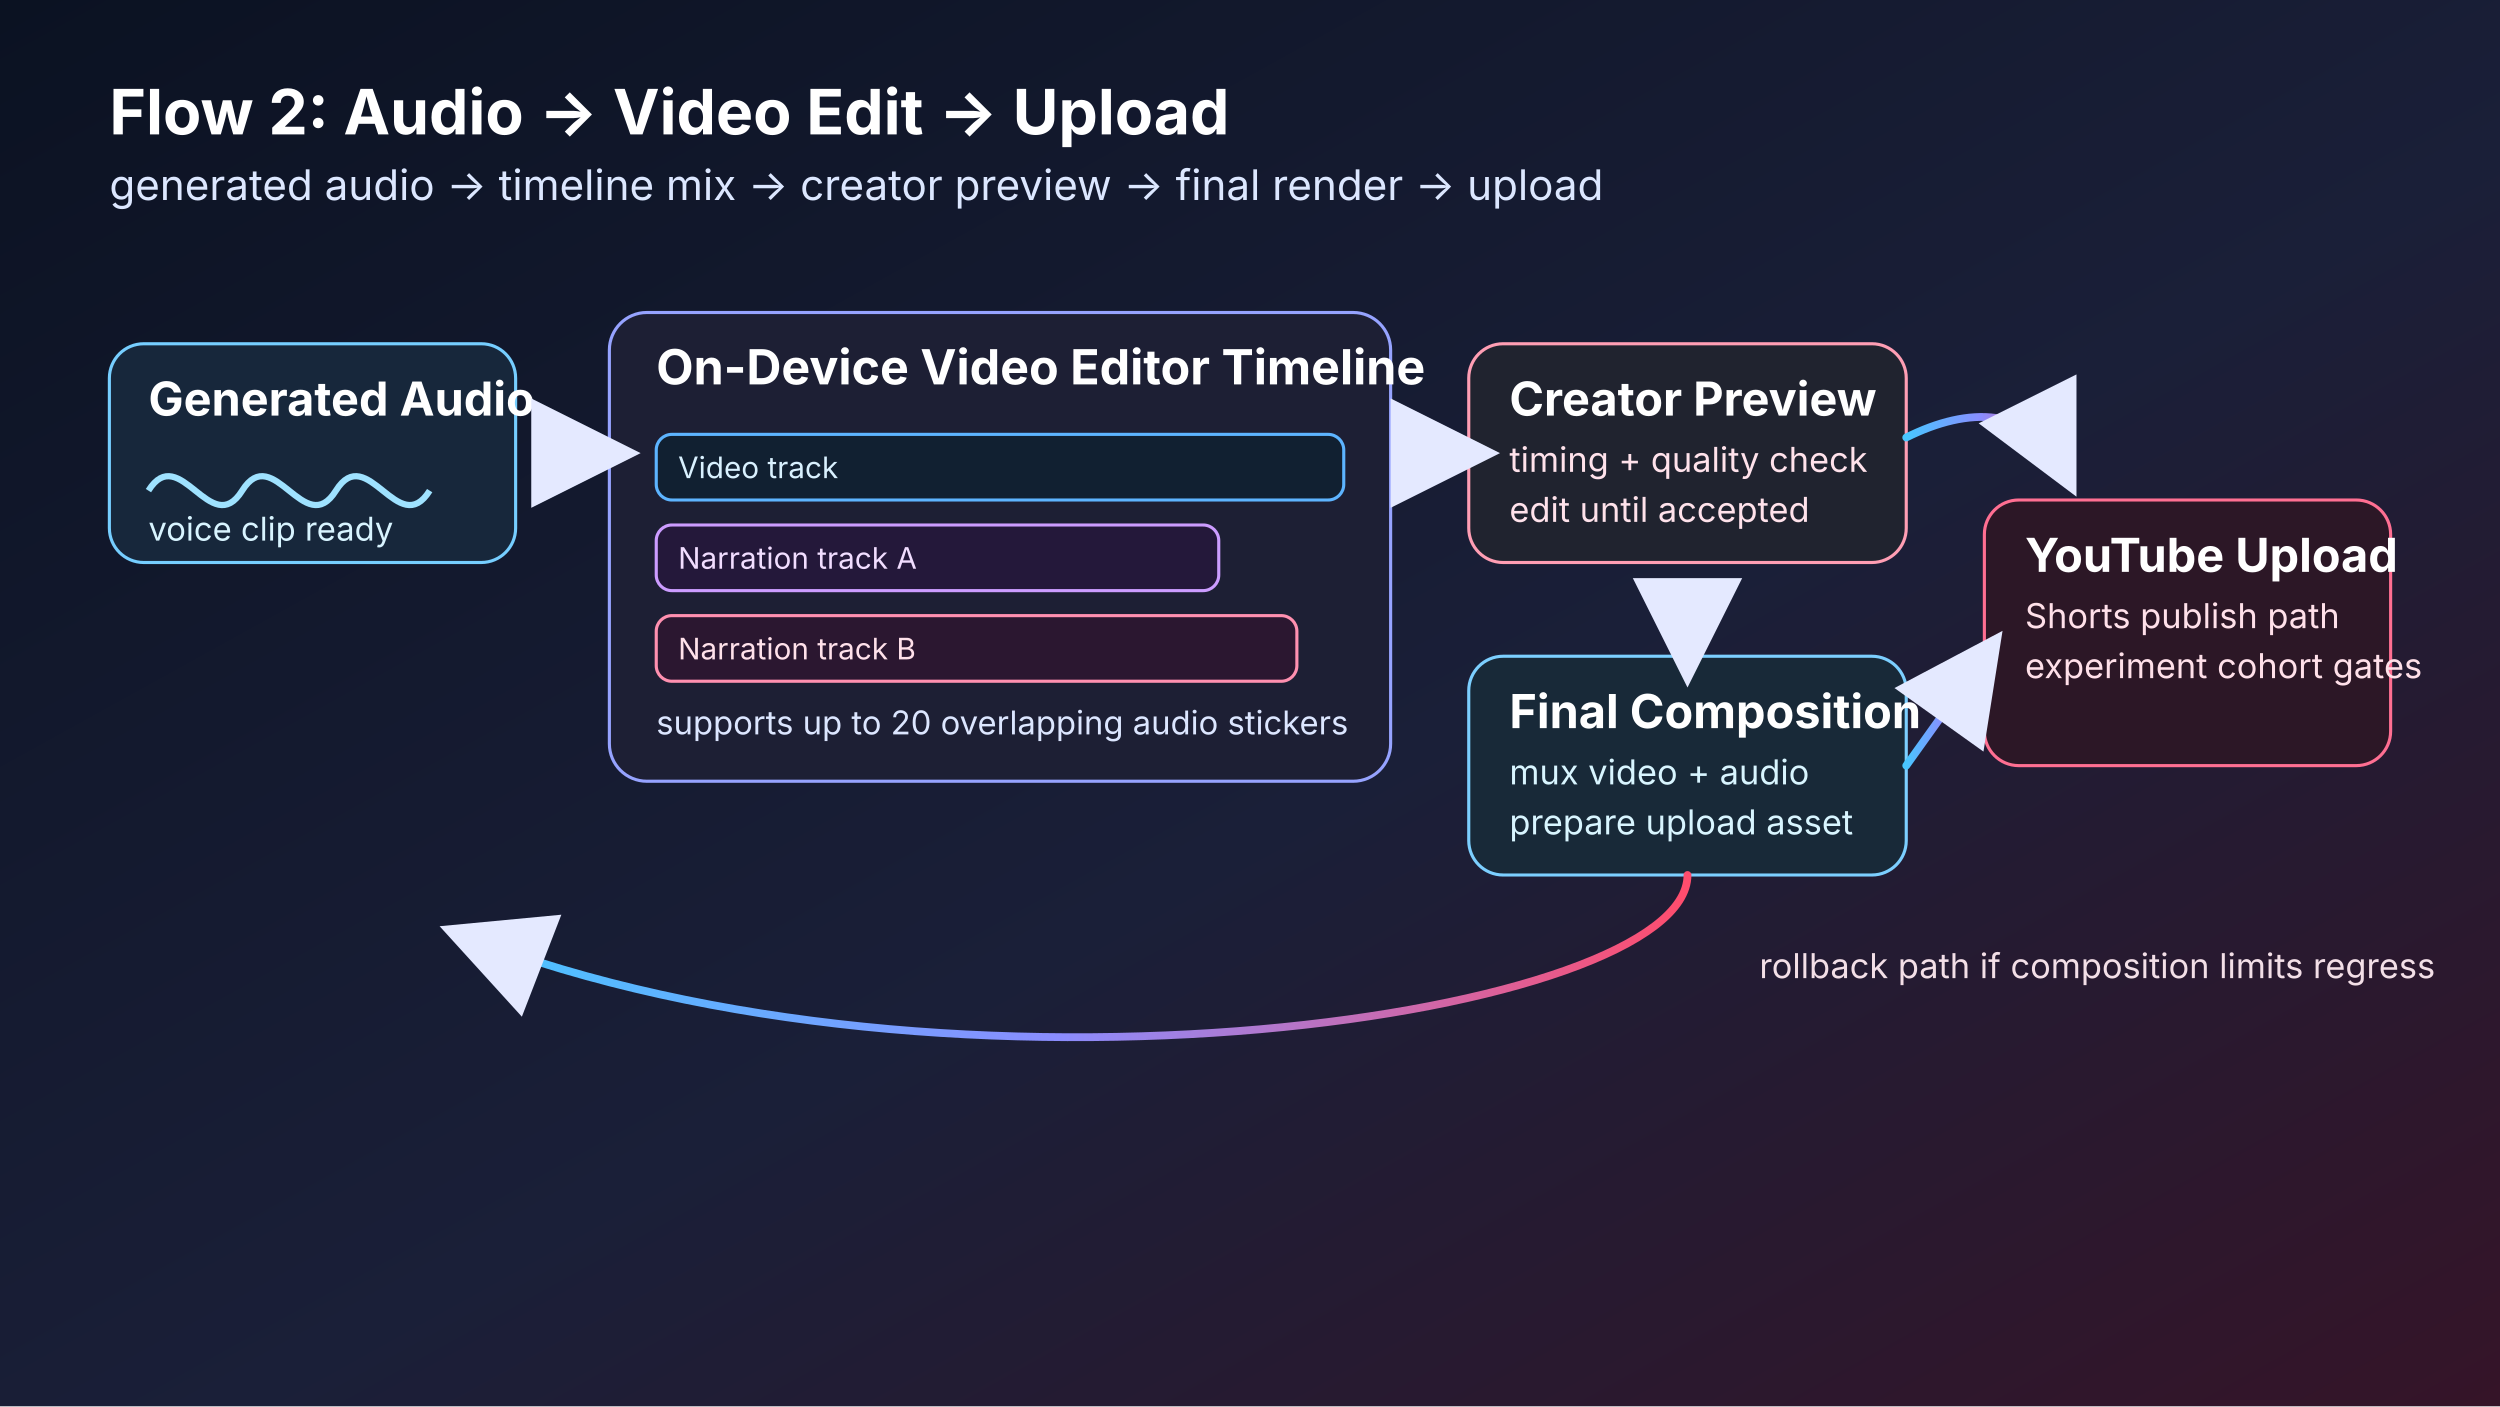
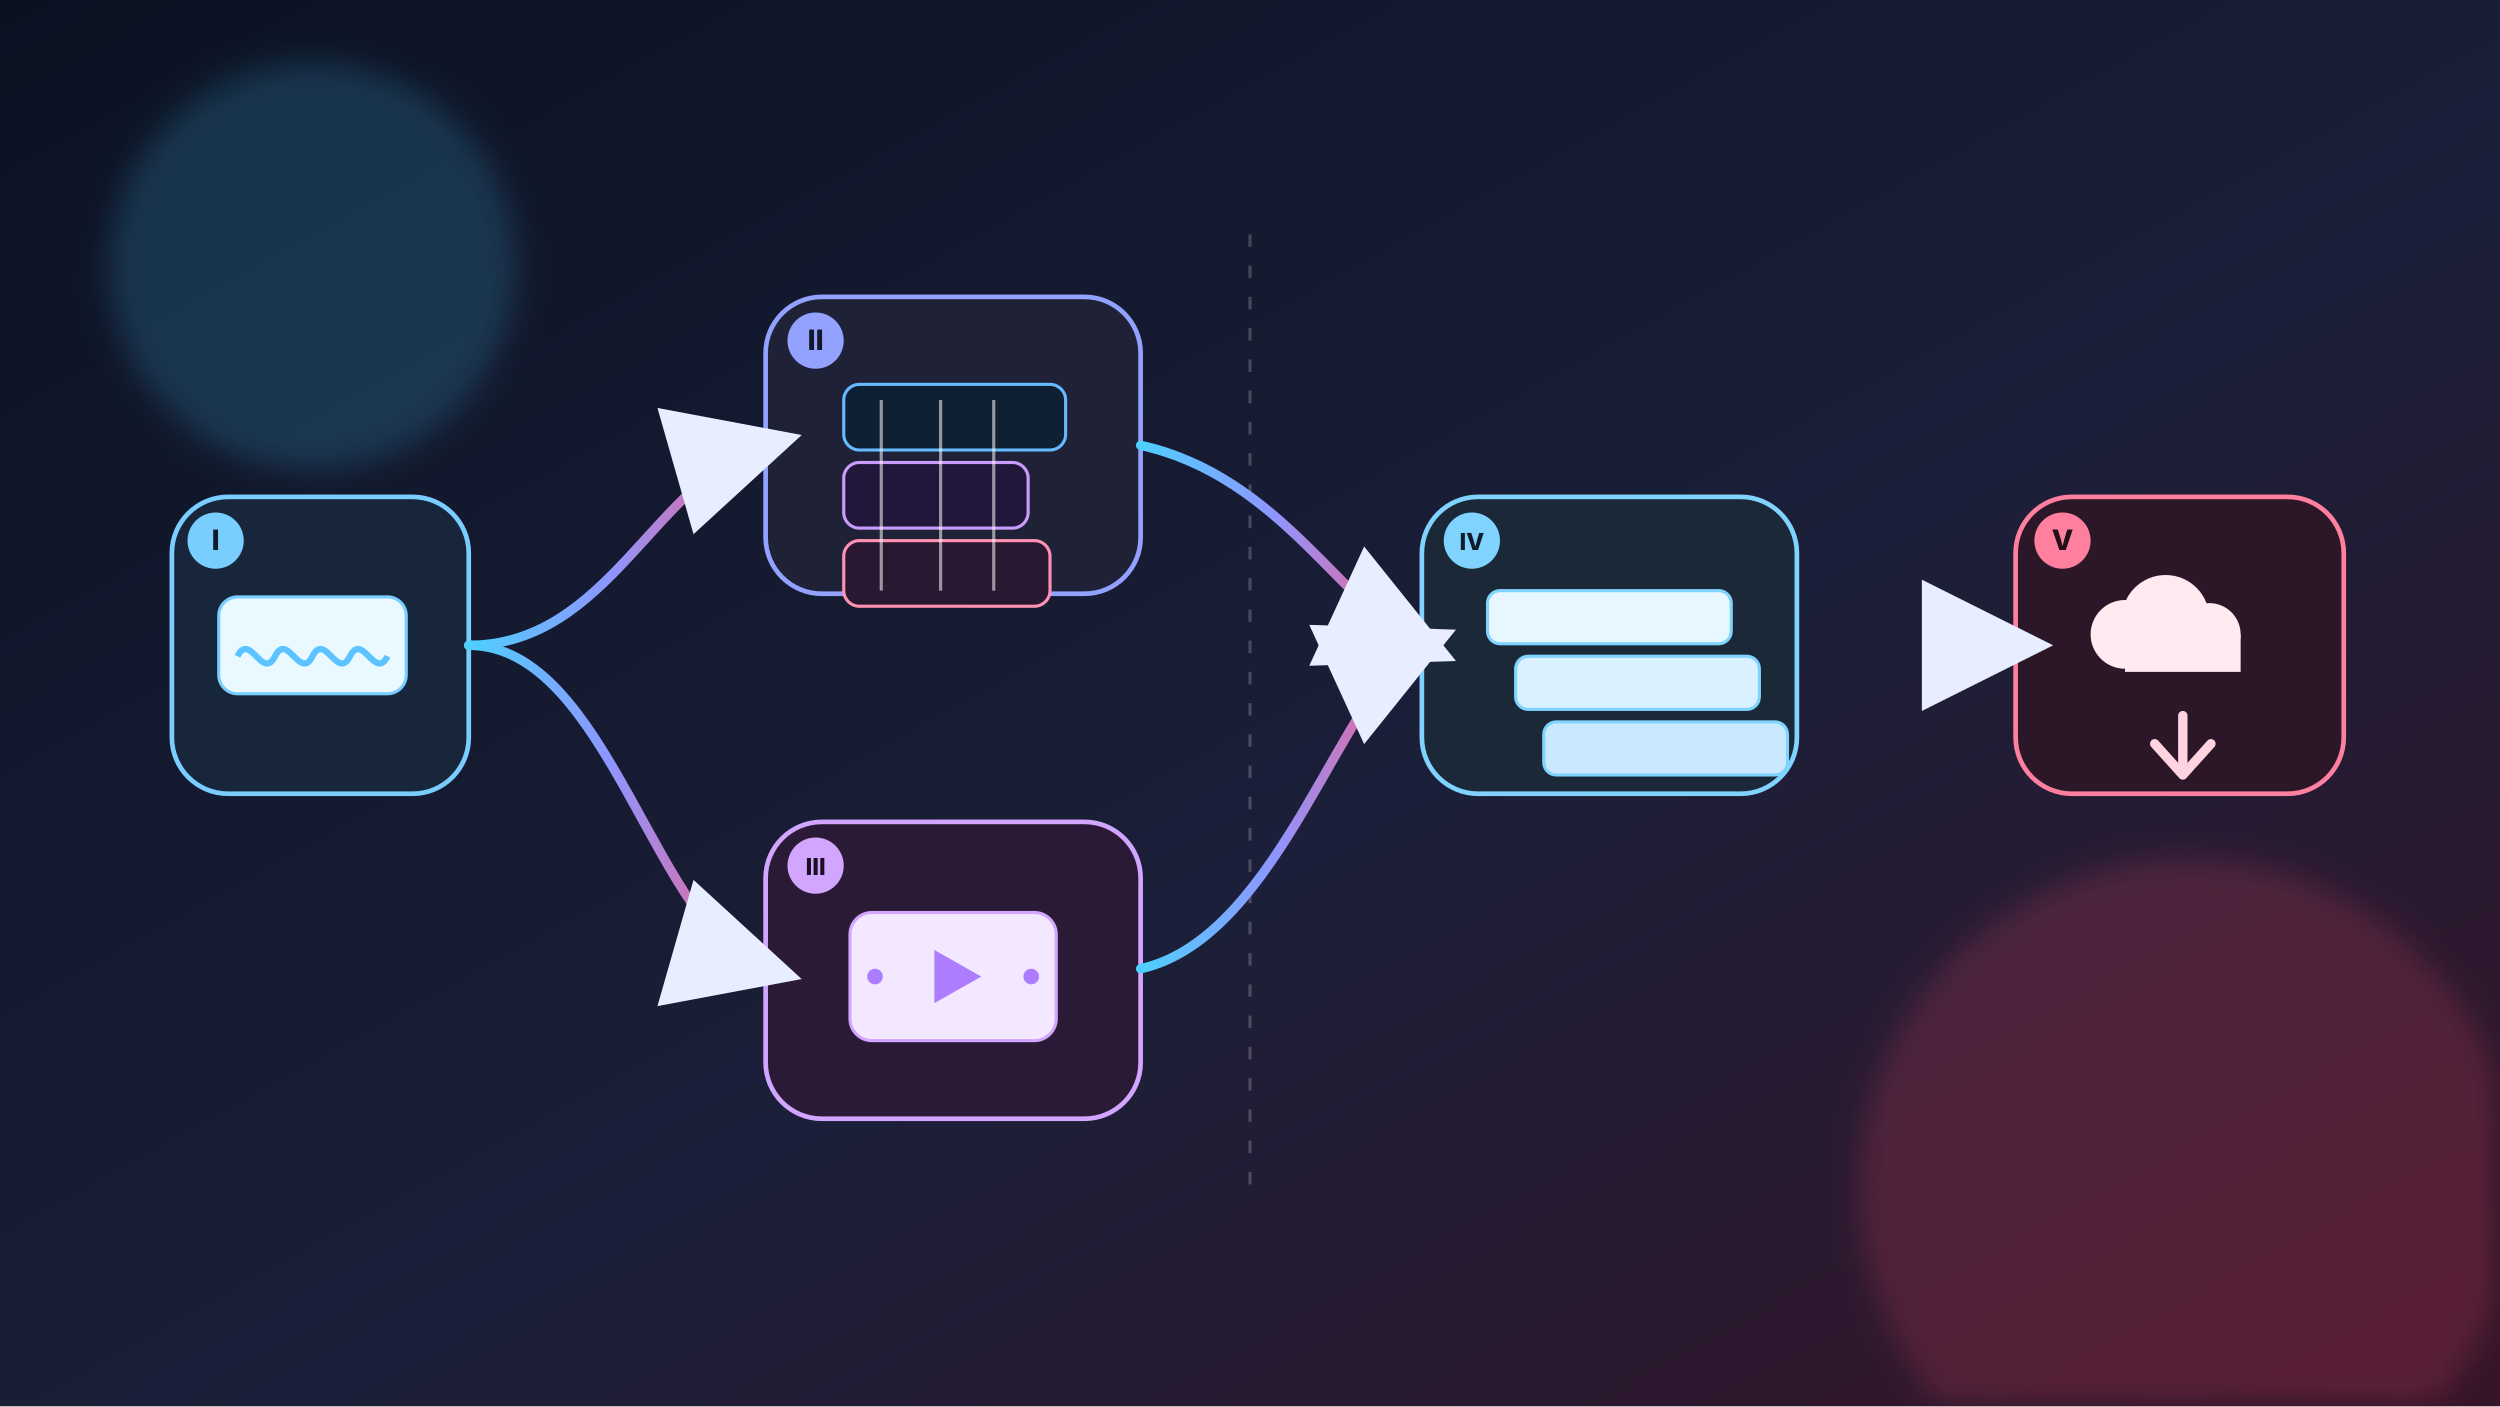
<svg xmlns="http://www.w3.org/2000/svg" width="1600" height="900" viewBox="0 0 1600 900" role="img" aria-labelledby="title desc">
  <defs>
    <linearGradient id="bg" x1="0" y1="0" x2="1" y2="1">
-       <stop offset="0%" stop-color="#0b1222" />
-       <stop offset="55%" stop-color="#1a1f38" />
-       <stop offset="100%" stop-color="#351428" />
+       <stop offset="0%" stop-color="#0a1222" />
+       <stop offset="56%" stop-color="#1b1f39" />
+       <stop offset="100%" stop-color="#361427" />
    </linearGradient>
    <linearGradient id="line" x1="0" y1="0" x2="1" y2="0">
-       <stop offset="0%" stop-color="#48c6ff" />
-       <stop offset="48%" stop-color="#8a8dff" />
-       <stop offset="100%" stop-color="#ff4d6d" />
+       <stop offset="0%" stop-color="#4ed0ff" />
+       <stop offset="48%" stop-color="#8f95ff" />
+       <stop offset="100%" stop-color="#ff5b7d" />
    </linearGradient>
+     <filter id="blur" x="-25%" y="-25%" width="150%" height="150%">
+       <feGaussianBlur stdDeviation="10" />
+     </filter>
    <marker id="arrow" markerWidth="14" markerHeight="14" refX="10" refY="7" orient="auto">
-       <path d="M0,0 L14,7 L0,14 z" fill="#e4e9ff" />
+       <path d="M0,0 L14,7 L0,14 z" fill="#e8edff" />
    </marker>
  </defs>
  <rect width="1600" height="900" fill="url(#bg)" />
-   <text x="70" y="86" font-family="-apple-system, BlinkMacSystemFont, 'Segoe UI', sans-serif" font-size="40" font-weight="700" fill="#ffffff">Flow 2: Audio -&gt; Video Edit -&gt; Upload</text>
-   <text x="70" y="128" font-family="-apple-system, BlinkMacSystemFont, 'Segoe UI', sans-serif" font-size="27" fill="#dce7ff">generated audio -&gt; timeline mix -&gt; creator preview -&gt; final render -&gt; upload</text>
+   <g opacity="0.18" filter="url(#blur)">
+     <circle cx="200" cy="170" r="130" fill="#49c6ff" />
+     <circle cx="1400" cy="760" r="210" fill="#ff4f72" />
+   </g>
+   <g fill="none" stroke="#ffffff" stroke-opacity="0.2" stroke-width="2" stroke-dasharray="8 12">
+     <line x1="800" y1="150" x2="800" y2="760" />
+   </g>
  <g font-family="-apple-system, BlinkMacSystemFont, 'Segoe UI', sans-serif">
-     <rect x="70" y="220" width="260" height="140" rx="22" fill="#17273b" stroke="#76ceff" stroke-width="2" />
-     <text x="95" y="266" font-size="30" font-weight="700" fill="#ffffff">Generated Audio</text>
-     <path d="M95 314 C115 282, 135 346, 155 314 C175 282, 195 346, 215 314 C235 282, 255 346, 275 314" stroke="#9fe2ff" stroke-width="4" fill="none" />
-     <text x="95" y="346" font-size="21" fill="#d8f4ff">voice clip ready</text>
-     <rect x="390" y="200" width="500" height="300" rx="24" fill="#1d1f34" stroke="#96a3ff" stroke-width="2" />
-     <text x="420" y="246" font-size="31" font-weight="700" fill="#ffffff">On-Device Video Editor Timeline</text>
-     <rect x="420" y="278" width="440" height="42" rx="10" fill="#112031" stroke="#5db4ff" stroke-width="2" />
-     <text x="434" y="306" font-size="19" fill="#d9f1ff">Video track</text>
-     <rect x="420" y="336" width="360" height="42" rx="10" fill="#24183a" stroke="#cc9cff" stroke-width="2" />
-     <text x="434" y="364" font-size="19" fill="#f1ddff">Narration track A</text>
-     <rect x="420" y="394" width="410" height="42" rx="10" fill="#2b1730" stroke="#ff90b0" stroke-width="2" />
-     <text x="434" y="422" font-size="19" fill="#ffe1ea">Narration track B</text>
-     <text x="420" y="470" font-size="21" fill="#dce6ff">supports up to 20 overlapping audio stickers</text>
-     <rect x="940" y="220" width="280" height="140" rx="22" fill="#20232f" stroke="#ff9eb4" stroke-width="2" />
-     <text x="966" y="266" font-size="30" font-weight="700" fill="#ffffff">Creator Preview</text>
-     <text x="966" y="302" font-size="22" fill="#ffe2eb">timing + quality check</text>
-     <text x="966" y="334" font-size="22" fill="#ffe2eb">edit until accepted</text>
-     <rect x="940" y="420" width="280" height="140" rx="22" fill="#182938" stroke="#7ccfff" stroke-width="2" />
-     <text x="966" y="466" font-size="30" font-weight="700" fill="#ffffff">Final Composition</text>
-     <text x="966" y="502" font-size="22" fill="#d8f5ff">mux video + audio</text>
-     <text x="966" y="534" font-size="22" fill="#d8f5ff">prepare upload asset</text>
-     <rect x="1270" y="320" width="260" height="170" rx="22" fill="#2c1726" stroke="#ff6f92" stroke-width="2" />
-     <text x="1296" y="366" font-size="30" font-weight="700" fill="#ffffff">YouTube Upload</text>
-     <text x="1296" y="402" font-size="22" fill="#ffe0e9">Shorts publish path</text>
-     <text x="1296" y="434" font-size="22" fill="#ffe0e9">experiment cohort gates</text>
+     <rect x="110" y="318" width="190" height="190" rx="36" fill="#17263a" stroke="#79ceff" stroke-width="3" />
+     <circle cx="138" cy="346" r="18" fill="#79ceff" />
+     <text x="138" y="352" text-anchor="middle" font-size="18" font-weight="800" fill="#0f1b2a">I</text>
+     <g transform="translate(140 382)">
+       <rect x="0" y="0" width="120" height="62" rx="12" fill="#eaf8ff" stroke="#79ceff" stroke-width="2" />
+       <path d="M12 38 C20 22, 28 54, 36 38 C44 22, 52 54, 60 38 C68 22, 76 54, 84 38 C92 22, 100 54, 108 38" fill="none" stroke="#5bc3ff" stroke-width="4" />
+     </g>
+     <rect x="490" y="190" width="240" height="190" rx="36" fill="#1f2237" stroke="#93a1ff" stroke-width="3" />
+     <circle cx="522" cy="218" r="18" fill="#93a1ff" />
+     <text x="522" y="224" text-anchor="middle" font-size="18" font-weight="800" fill="#15172a">II</text>
+     <g transform="translate(540 246)">
+       <rect x="0" y="0" width="142" height="42" rx="10" fill="#102033" stroke="#66baff" stroke-width="2" />
+       <rect x="0" y="50" width="118" height="42" rx="10" fill="#22173a" stroke="#cb9cff" stroke-width="2" />
+       <rect x="0" y="100" width="132" height="42" rx="10" fill="#2a1732" stroke="#ff92b2" stroke-width="2" />
+       <line x1="24" y1="10" x2="24" y2="132" stroke="#ffffff" stroke-opacity="0.55" stroke-width="2" />
+       <line x1="62" y1="10" x2="62" y2="132" stroke="#ffffff" stroke-opacity="0.55" stroke-width="2" />
+       <line x1="96" y1="10" x2="96" y2="132" stroke="#ffffff" stroke-opacity="0.55" stroke-width="2" />
+     </g>
+     <rect x="490" y="526" width="240" height="190" rx="36" fill="#2b1a35" stroke="#d2a6ff" stroke-width="3" />
+     <circle cx="522" cy="554" r="18" fill="#d2a6ff" />
+     <text x="522" y="560" text-anchor="middle" font-size="15" font-weight="800" fill="#1a1022">III</text>
+     <g transform="translate(544 584)">
+       <rect x="0" y="0" width="132" height="82" rx="14" fill="#f3e8ff" stroke="#d2a6ff" stroke-width="2" />
+       <polygon points="54,24 54,58 84,41" fill="#ad7dff" />
+       <circle cx="16" cy="41" r="5" fill="#ad7dff" />
+       <circle cx="116" cy="41" r="5" fill="#ad7dff" />
+     </g>
+     <rect x="910" y="318" width="240" height="190" rx="36" fill="#1a2838" stroke="#80d2ff" stroke-width="3" />
+     <circle cx="942" cy="346" r="18" fill="#80d2ff" />
+     <text x="942" y="352" text-anchor="middle" font-size="15" font-weight="800" fill="#0f1c2b">IV</text>
+     <g transform="translate(952 378)">
+       <rect x="0" y="0" width="156" height="34" rx="8" fill="#e6f7ff" stroke="#80d2ff" stroke-width="2" />
+       <rect x="18" y="42" width="156" height="34" rx="8" fill="#d8f0ff" stroke="#80d2ff" stroke-width="2" />
+       <rect x="36" y="84" width="156" height="34" rx="8" fill="#cae9ff" stroke="#80d2ff" stroke-width="2" />
+     </g>
+     <rect x="1290" y="318" width="210" height="190" rx="36" fill="#2b1727" stroke="#ff7f9f" stroke-width="3" />
+     <circle cx="1320" cy="346" r="18" fill="#ff7f9f" />
+     <text x="1320" y="352" text-anchor="middle" font-size="18" font-weight="800" fill="#240f1a">V</text>
+     <g transform="translate(1326 372)">
+       <circle cx="34" cy="34" r="22" fill="#ffeaf0" />
+       <circle cx="60" cy="24" r="28" fill="#ffeaf0" />
+       <circle cx="88" cy="34" r="20" fill="#ffeaf0" />
+       <rect x="34" y="34" width="74" height="24" fill="#ffeaf0" />
+       <path d="M71 86 L71 122" stroke="#ffd3df" stroke-width="6" stroke-linecap="round" />
+       <path d="M53 104 L71 124 L89 104" fill="none" stroke="#ffd3df" stroke-width="6" stroke-linecap="round" stroke-linejoin="round" />
+     </g>
  </g>
-   <g stroke="url(#line)" stroke-width="5" fill="none" marker-end="url(#arrow)" stroke-linecap="round">
-     <path d="M330 290 L390 290" />
-     <path d="M890 290 L940 290" />
-     <path d="M1080 360 L1080 420" />
-     <path d="M1220 490 L1270 420" />
-     <path d="M1220 280 C1260 260, 1300 260, 1320 300" />
-     <path d="M1080 560 C1080 650, 610 720, 300 600" />
+   <g stroke="url(#line)" stroke-width="6" fill="none" marker-end="url(#arrow)" stroke-linecap="round">
+     <path d="M300 413 C390 413, 420 305, 490 285" />
+     <path d="M300 413 C390 413, 420 600, 490 620" />
+     <path d="M730 285 C820 305, 860 390, 910 413" />
+     <path d="M730 620 C820 600, 860 436, 910 413" />
+     <path d="M1150 413 L1290 413" />
  </g>
-   <text x="1126" y="626" font-family="-apple-system, BlinkMacSystemFont, 'Segoe UI', sans-serif" font-size="22" fill="#f3dfe7">rollback path if composition limits regress</text>
</svg>
